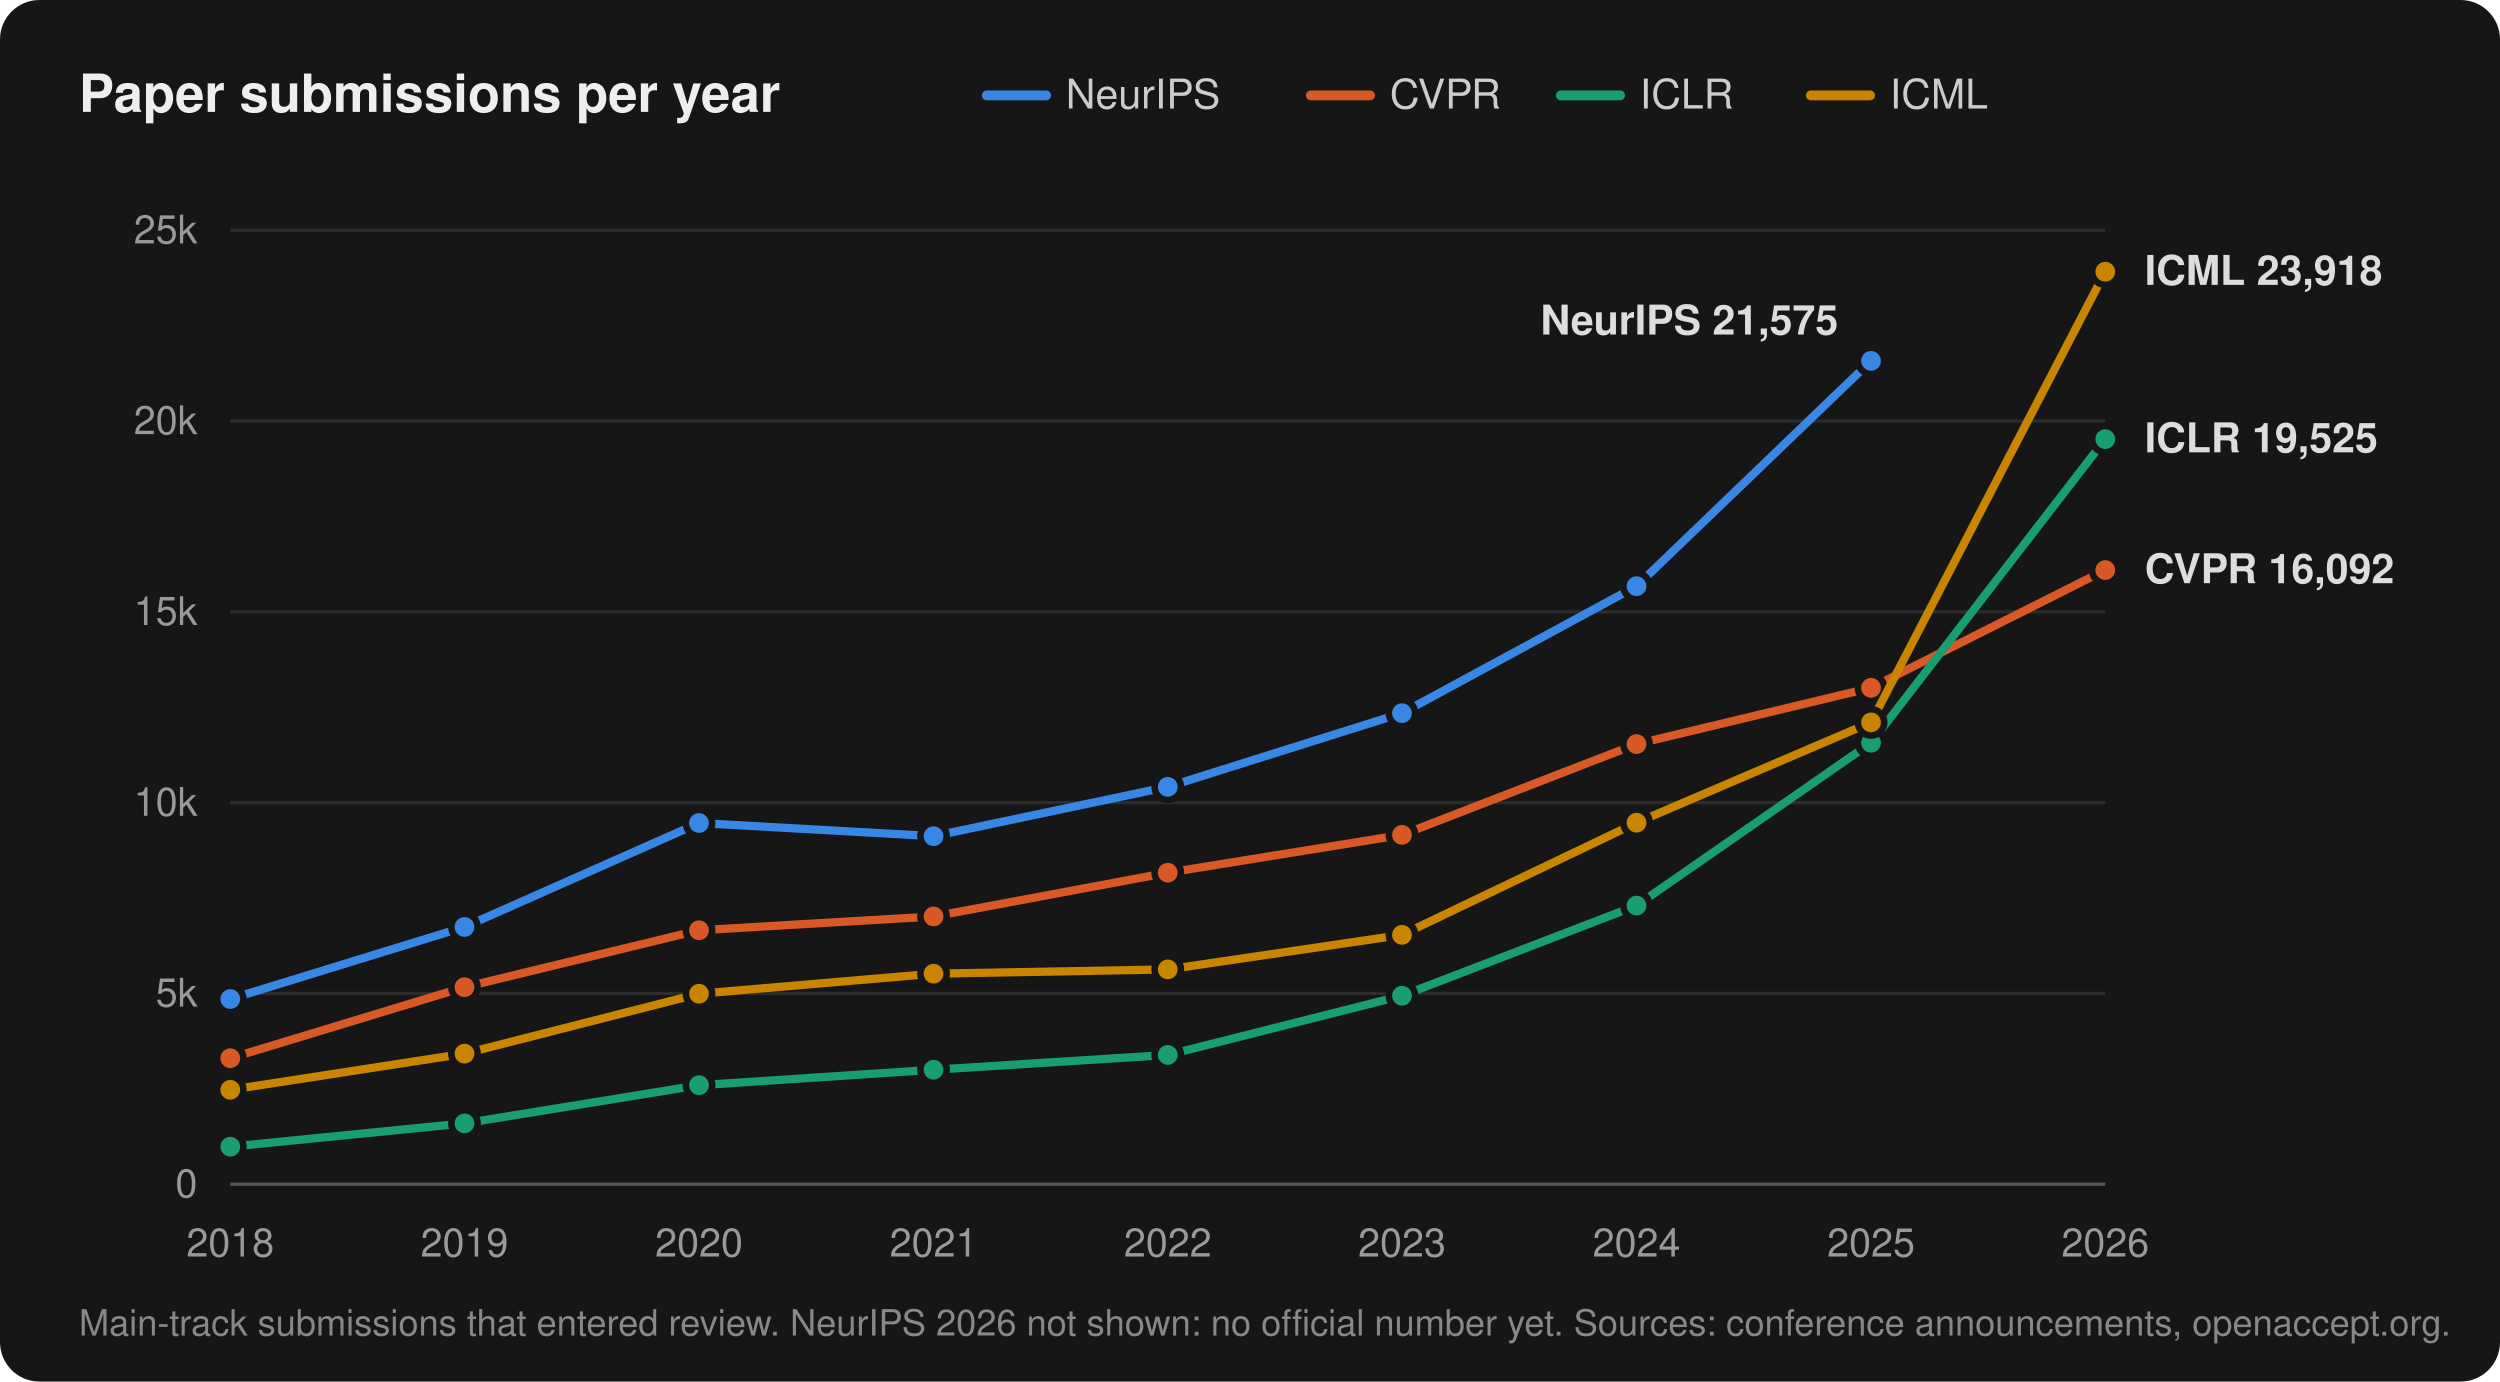
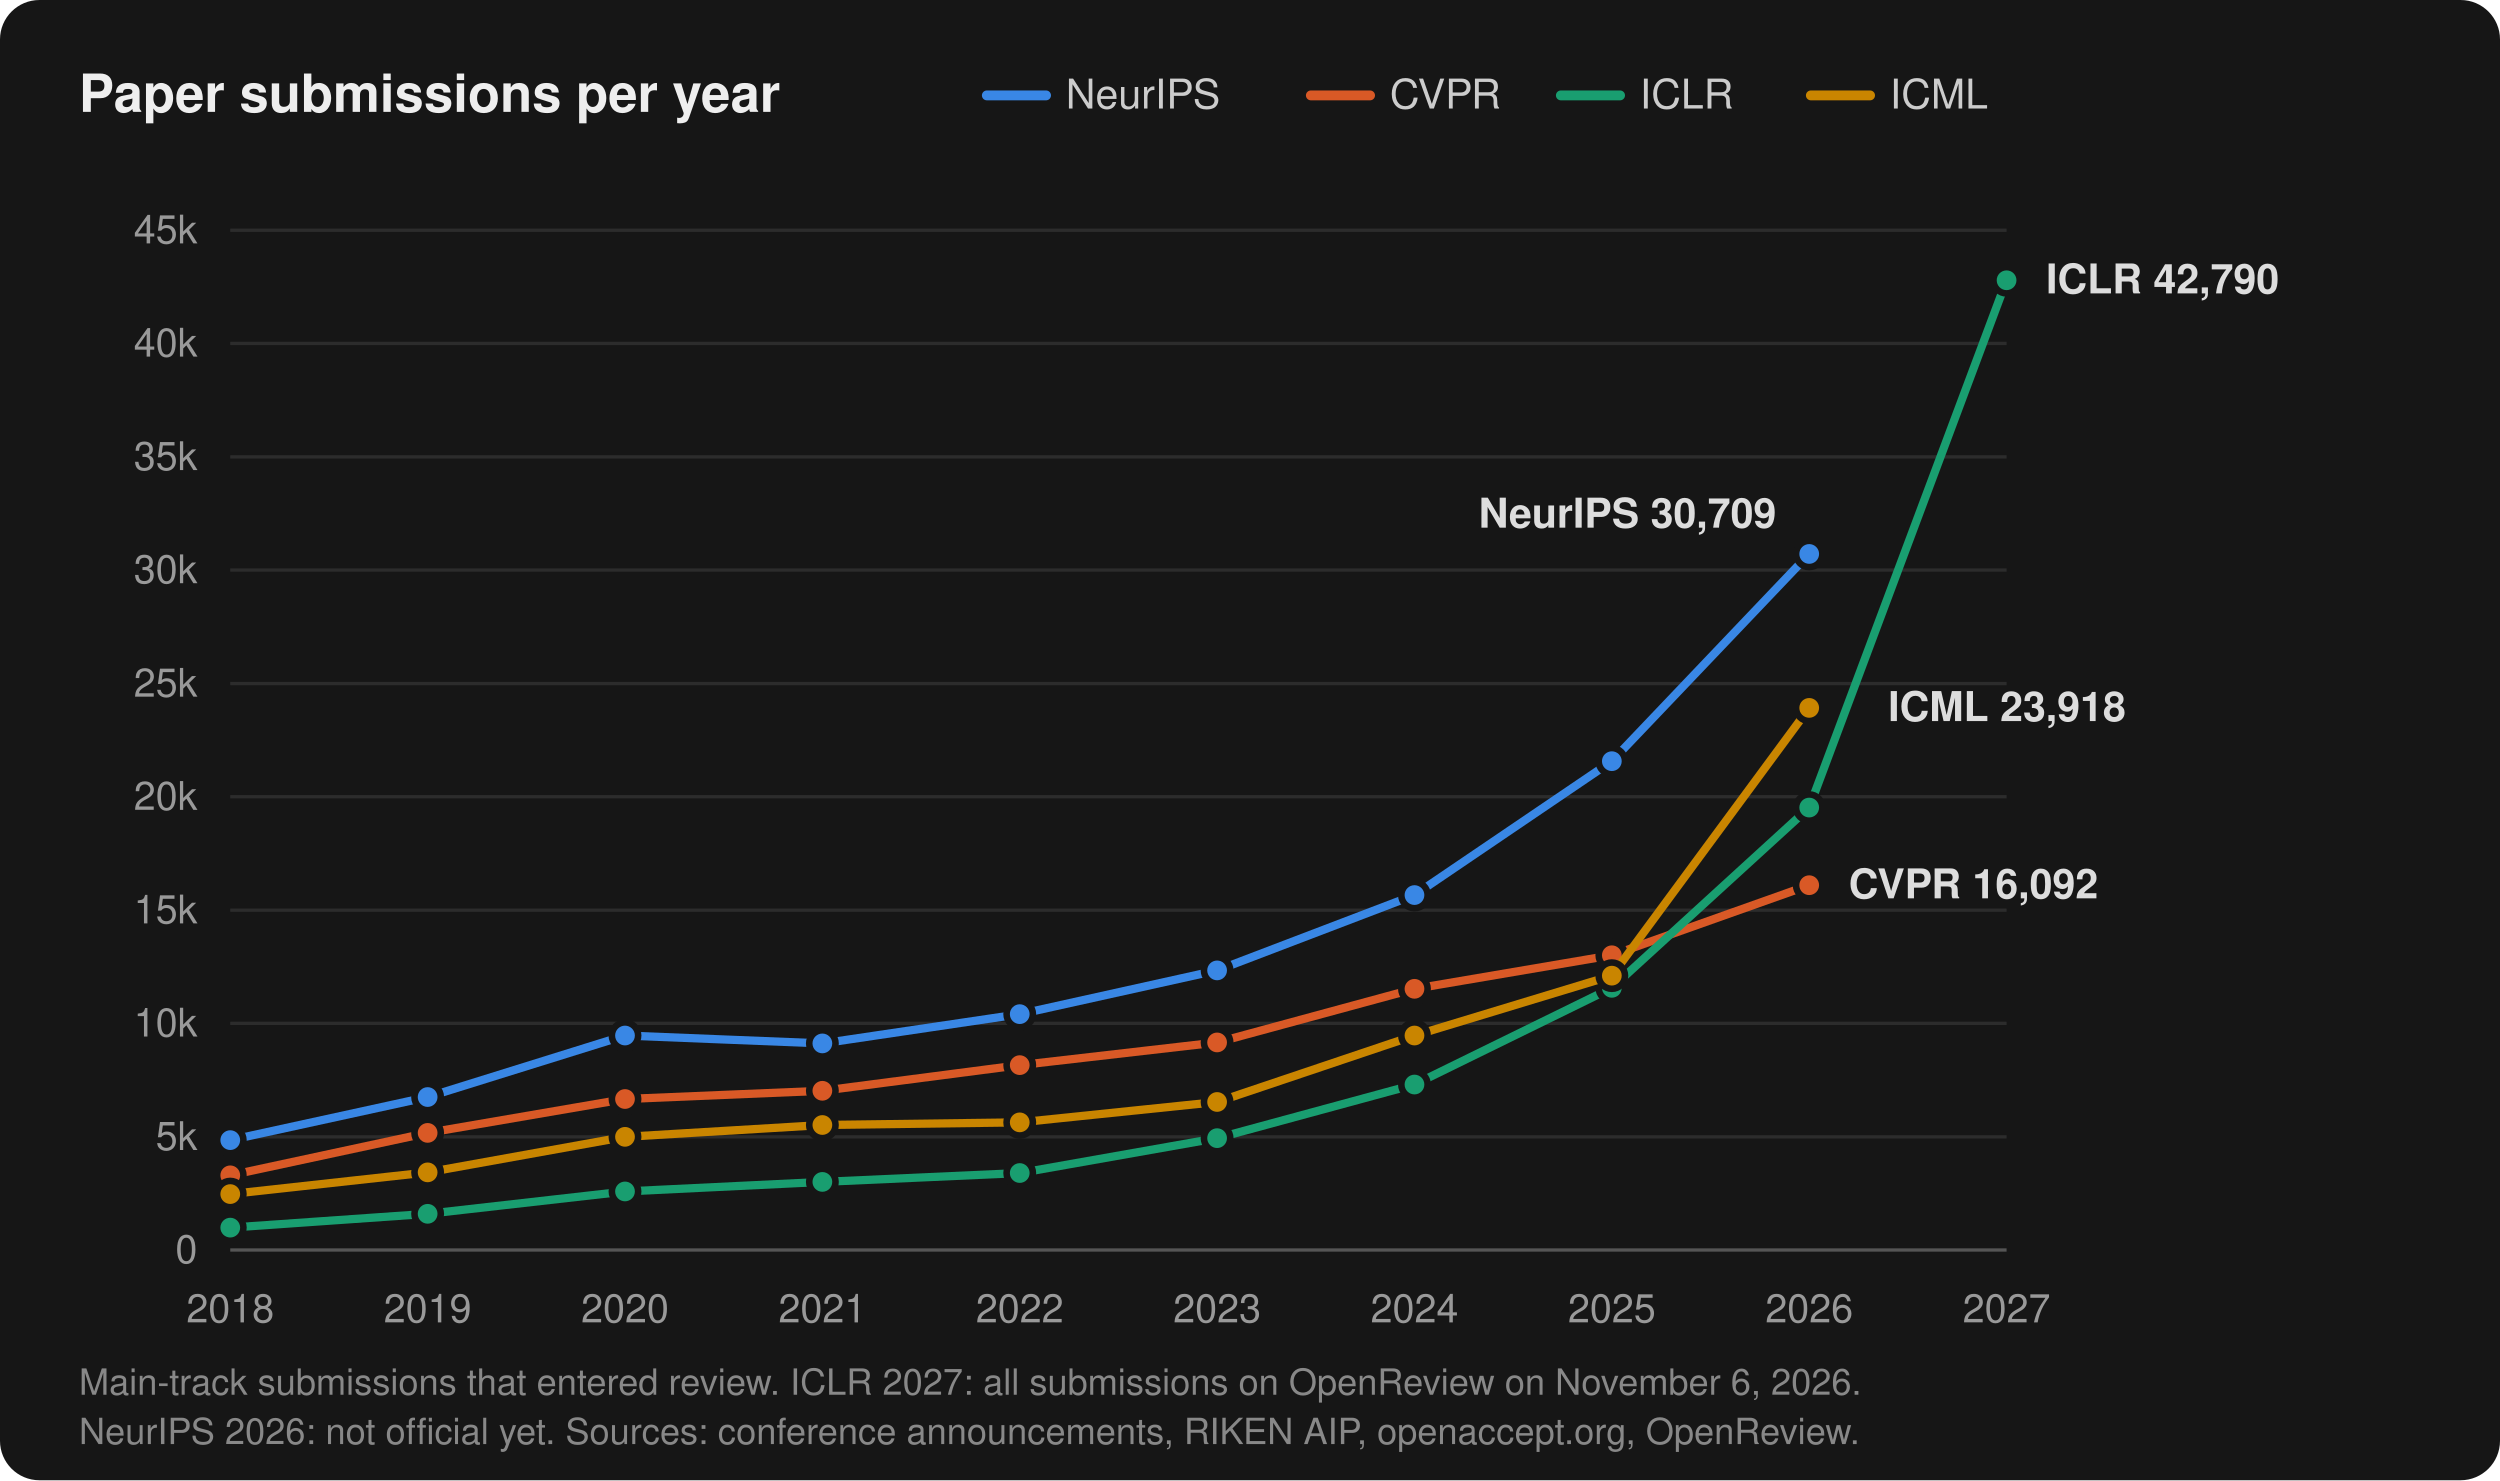
- <svg xmlns="http://www.w3.org/2000/svg" viewBox="0 0 760 420" font-family="Helvetica, Arial, sans-serif">
-   <rect width="760" height="420" rx="12" fill="#161616" />
+ <svg xmlns="http://www.w3.org/2000/svg" viewBox="0 0 760 450" font-family="Helvetica, Arial, sans-serif">
+   <rect width="760" height="450" rx="12" fill="#161616" />
  <text x="24" y="34" fill="#eee" font-size="16" font-weight="bold">Paper submissions per year</text>
  <line x1="300" y1="29" x2="318" y2="29" stroke="#3987e5" stroke-width="3" stroke-linecap="round" />
  <text x="324" y="33" fill="#ccc" font-size="12.5">NeurIPS</text>
  <line x1="398.5" y1="29" x2="416.5" y2="29" stroke="#d95926" stroke-width="3" stroke-linecap="round" />
  <text x="422.5" y="33" fill="#ccc" font-size="12.5">CVPR</text>
  <line x1="474.5" y1="29" x2="492.5" y2="29" stroke="#199e70" stroke-width="3" stroke-linecap="round" />
  <text x="498.5" y="33" fill="#ccc" font-size="12.5">ICLR</text>
  <line x1="550.5" y1="29" x2="568.5" y2="29" stroke="#c98500" stroke-width="3" stroke-linecap="round" />
  <text x="574.5" y="33" fill="#ccc" font-size="12.5">ICML</text>
-   <line x1="70" y1="360.0" x2="640" y2="360.0" stroke="#555" stroke-width="1" />
-   <text x="60" y="364.0" fill="#999" font-size="12" text-anchor="end">0</text>
-   <line x1="70" y1="302.0" x2="640" y2="302.0" stroke="#2c2c2c" stroke-width="1" />
-   <text x="60" y="306.0" fill="#999" font-size="12" text-anchor="end">5k</text>
-   <line x1="70" y1="244.0" x2="640" y2="244.0" stroke="#2c2c2c" stroke-width="1" />
-   <text x="60" y="248.0" fill="#999" font-size="12" text-anchor="end">10k</text>
-   <line x1="70" y1="186.0" x2="640" y2="186.0" stroke="#2c2c2c" stroke-width="1" />
-   <text x="60" y="190.0" fill="#999" font-size="12" text-anchor="end">15k</text>
-   <line x1="70" y1="128.0" x2="640" y2="128.0" stroke="#2c2c2c" stroke-width="1" />
-   <text x="60" y="132.0" fill="#999" font-size="12" text-anchor="end">20k</text>
-   <line x1="70" y1="70.0" x2="640" y2="70.0" stroke="#2c2c2c" stroke-width="1" />
-   <text x="60" y="74.0" fill="#999" font-size="12" text-anchor="end">25k</text>
-   <text x="70.0" y="382" fill="#999" font-size="12" text-anchor="middle">2018</text>
-   <text x="141.2" y="382" fill="#999" font-size="12" text-anchor="middle">2019</text>
-   <text x="212.5" y="382" fill="#999" font-size="12" text-anchor="middle">2020</text>
-   <text x="283.8" y="382" fill="#999" font-size="12" text-anchor="middle">2021</text>
-   <text x="355.0" y="382" fill="#999" font-size="12" text-anchor="middle">2022</text>
-   <text x="426.2" y="382" fill="#999" font-size="12" text-anchor="middle">2023</text>
-   <text x="497.5" y="382" fill="#999" font-size="12" text-anchor="middle">2024</text>
-   <text x="568.8" y="382" fill="#999" font-size="12" text-anchor="middle">2025</text>
-   <text x="640.0" y="382" fill="#999" font-size="12" text-anchor="middle">2026</text>
-   <path d="M70.0,303.7 L141.2,281.8 L212.5,250.2 L283.8,254.2 L355.0,239.2 L426.2,216.8 L497.5,178.2 L568.8,109.7" fill="none" stroke="#3987e5" stroke-width="2.5" stroke-linejoin="round" stroke-linecap="round" />
-   <circle cx="70.0" cy="303.7" r="4" fill="#3987e5" stroke="#161616" stroke-width="2" />
-   <circle cx="141.2" cy="281.8" r="4" fill="#3987e5" stroke="#161616" stroke-width="2" />
-   <circle cx="212.5" cy="250.2" r="4" fill="#3987e5" stroke="#161616" stroke-width="2" />
-   <circle cx="283.8" cy="254.2" r="4" fill="#3987e5" stroke="#161616" stroke-width="2" />
-   <circle cx="355.0" cy="239.2" r="4" fill="#3987e5" stroke="#161616" stroke-width="2" />
-   <circle cx="426.2" cy="216.8" r="4" fill="#3987e5" stroke="#161616" stroke-width="2" />
-   <circle cx="497.5" cy="178.2" r="4" fill="#3987e5" stroke="#161616" stroke-width="2" />
-   <circle cx="568.8" cy="109.7" r="4" fill="#3987e5" stroke="#161616" stroke-width="2" />
-   <path d="M70.0,321.7 L141.2,300.1 L212.5,282.8 L283.8,278.6 L355.0,265.3 L426.2,253.8 L497.5,226.2 L568.8,209.1 L640.0,173.3" fill="none" stroke="#d95926" stroke-width="2.5" stroke-linejoin="round" stroke-linecap="round" />
-   <circle cx="70.0" cy="321.7" r="4" fill="#d95926" stroke="#161616" stroke-width="2" />
-   <circle cx="141.2" cy="300.1" r="4" fill="#d95926" stroke="#161616" stroke-width="2" />
-   <circle cx="212.5" cy="282.8" r="4" fill="#d95926" stroke="#161616" stroke-width="2" />
-   <circle cx="283.8" cy="278.6" r="4" fill="#d95926" stroke="#161616" stroke-width="2" />
-   <circle cx="355.0" cy="265.3" r="4" fill="#d95926" stroke="#161616" stroke-width="2" />
-   <circle cx="426.2" cy="253.8" r="4" fill="#d95926" stroke="#161616" stroke-width="2" />
-   <circle cx="497.5" cy="226.2" r="4" fill="#d95926" stroke="#161616" stroke-width="2" />
-   <circle cx="568.8" cy="209.1" r="4" fill="#d95926" stroke="#161616" stroke-width="2" />
-   <circle cx="640.0" cy="173.3" r="4" fill="#d95926" stroke="#161616" stroke-width="2" />
-   <path d="M70.0,348.6 L141.2,341.5 L212.5,329.9 L283.8,325.2 L355.0,320.7 L426.2,302.7 L497.5,275.3 L568.8,225.8 L640.0,133.5" fill="none" stroke="#199e70" stroke-width="2.5" stroke-linejoin="round" stroke-linecap="round" />
-   <circle cx="70.0" cy="348.6" r="4" fill="#199e70" stroke="#161616" stroke-width="2" />
-   <circle cx="141.2" cy="341.5" r="4" fill="#199e70" stroke="#161616" stroke-width="2" />
-   <circle cx="212.5" cy="329.9" r="4" fill="#199e70" stroke="#161616" stroke-width="2" />
-   <circle cx="283.8" cy="325.2" r="4" fill="#199e70" stroke="#161616" stroke-width="2" />
-   <circle cx="355.0" cy="320.7" r="4" fill="#199e70" stroke="#161616" stroke-width="2" />
-   <circle cx="426.2" cy="302.7" r="4" fill="#199e70" stroke="#161616" stroke-width="2" />
-   <circle cx="497.5" cy="275.3" r="4" fill="#199e70" stroke="#161616" stroke-width="2" />
-   <circle cx="568.8" cy="225.8" r="4" fill="#199e70" stroke="#161616" stroke-width="2" />
-   <circle cx="640.0" cy="133.5" r="4" fill="#199e70" stroke="#161616" stroke-width="2" />
-   <path d="M70.0,331.3 L141.2,320.3 L212.5,302.1 L283.8,296.0 L355.0,294.7 L426.2,284.2 L497.5,250.1 L568.8,219.6 L640.0,82.6" fill="none" stroke="#c98500" stroke-width="2.5" stroke-linejoin="round" stroke-linecap="round" />
-   <circle cx="70.0" cy="331.3" r="4" fill="#c98500" stroke="#161616" stroke-width="2" />
-   <circle cx="141.2" cy="320.3" r="4" fill="#c98500" stroke="#161616" stroke-width="2" />
-   <circle cx="212.5" cy="302.1" r="4" fill="#c98500" stroke="#161616" stroke-width="2" />
-   <circle cx="283.8" cy="296.0" r="4" fill="#c98500" stroke="#161616" stroke-width="2" />
-   <circle cx="355.0" cy="294.7" r="4" fill="#c98500" stroke="#161616" stroke-width="2" />
-   <circle cx="426.2" cy="284.2" r="4" fill="#c98500" stroke="#161616" stroke-width="2" />
-   <circle cx="497.5" cy="250.1" r="4" fill="#c98500" stroke="#161616" stroke-width="2" />
-   <circle cx="568.8" cy="219.6" r="4" fill="#c98500" stroke="#161616" stroke-width="2" />
-   <circle cx="640.0" cy="82.6" r="4" fill="#c98500" stroke="#161616" stroke-width="2" />
-   <text x="652.0" y="86.6" fill="#ddd" font-size="12.5" font-weight="bold" text-anchor="start">ICML 23,918</text>
-   <text x="652.0" y="137.5" fill="#ddd" font-size="12.5" font-weight="bold" text-anchor="start">ICLR 19,525</text>
-   <text x="652.0" y="177.3" fill="#ddd" font-size="12.5" font-weight="bold" text-anchor="start">CVPR 16,092</text>
-   <text x="558.8" y="101.7" fill="#ddd" font-size="12.5" font-weight="bold" text-anchor="end">NeurIPS 21,575</text>
-   <text x="24" y="406" fill="#888" font-size="11">Main-track submissions that entered review. NeurIPS 2026 not shown: no official number yet. Sources: conference announcements, openaccept.org.</text>
+   <line x1="70" y1="380.0" x2="610" y2="380.0" stroke="#555" stroke-width="1" />
+   <text x="60" y="384.0" fill="#999" font-size="12" text-anchor="end">0</text>
+   <line x1="70" y1="345.6" x2="610" y2="345.6" stroke="#2c2c2c" stroke-width="1" />
+   <text x="60" y="349.6" fill="#999" font-size="12" text-anchor="end">5k</text>
+   <line x1="70" y1="311.1" x2="610" y2="311.1" stroke="#2c2c2c" stroke-width="1" />
+   <text x="60" y="315.1" fill="#999" font-size="12" text-anchor="end">10k</text>
+   <line x1="70" y1="276.7" x2="610" y2="276.7" stroke="#2c2c2c" stroke-width="1" />
+   <text x="60" y="280.7" fill="#999" font-size="12" text-anchor="end">15k</text>
+   <line x1="70" y1="242.2" x2="610" y2="242.2" stroke="#2c2c2c" stroke-width="1" />
+   <text x="60" y="246.2" fill="#999" font-size="12" text-anchor="end">20k</text>
+   <line x1="70" y1="207.8" x2="610" y2="207.8" stroke="#2c2c2c" stroke-width="1" />
+   <text x="60" y="211.8" fill="#999" font-size="12" text-anchor="end">25k</text>
+   <line x1="70" y1="173.3" x2="610" y2="173.3" stroke="#2c2c2c" stroke-width="1" />
+   <text x="60" y="177.3" fill="#999" font-size="12" text-anchor="end">30k</text>
+   <line x1="70" y1="138.9" x2="610" y2="138.9" stroke="#2c2c2c" stroke-width="1" />
+   <text x="60" y="142.9" fill="#999" font-size="12" text-anchor="end">35k</text>
+   <line x1="70" y1="104.4" x2="610" y2="104.4" stroke="#2c2c2c" stroke-width="1" />
+   <text x="60" y="108.4" fill="#999" font-size="12" text-anchor="end">40k</text>
+   <line x1="70" y1="70.0" x2="610" y2="70.0" stroke="#2c2c2c" stroke-width="1" />
+   <text x="60" y="74.0" fill="#999" font-size="12" text-anchor="end">45k</text>
+   <text x="70.0" y="402" fill="#999" font-size="12" text-anchor="middle">2018</text>
+   <text x="130.0" y="402" fill="#999" font-size="12" text-anchor="middle">2019</text>
+   <text x="190.0" y="402" fill="#999" font-size="12" text-anchor="middle">2020</text>
+   <text x="250.0" y="402" fill="#999" font-size="12" text-anchor="middle">2021</text>
+   <text x="310.0" y="402" fill="#999" font-size="12" text-anchor="middle">2022</text>
+   <text x="370.0" y="402" fill="#999" font-size="12" text-anchor="middle">2023</text>
+   <text x="430.0" y="402" fill="#999" font-size="12" text-anchor="middle">2024</text>
+   <text x="490.0" y="402" fill="#999" font-size="12" text-anchor="middle">2025</text>
+   <text x="550.0" y="402" fill="#999" font-size="12" text-anchor="middle">2026</text>
+   <text x="610.0" y="402" fill="#999" font-size="12" text-anchor="middle">2027</text>
+   <path d="M70.0,346.6 L130.0,333.5 L190.0,314.8 L250.0,317.2 L310.0,308.3 L370.0,295.0 L430.0,272.1 L490.0,231.4 L550.0,168.4" fill="none" stroke="#3987e5" stroke-width="2.5" stroke-linejoin="round" stroke-linecap="round" />
+   <circle cx="70.0" cy="346.6" r="4" fill="#3987e5" stroke="#161616" stroke-width="2" />
+   <circle cx="130.0" cy="333.5" r="4" fill="#3987e5" stroke="#161616" stroke-width="2" />
+   <circle cx="190.0" cy="314.8" r="4" fill="#3987e5" stroke="#161616" stroke-width="2" />
+   <circle cx="250.0" cy="317.2" r="4" fill="#3987e5" stroke="#161616" stroke-width="2" />
+   <circle cx="310.0" cy="308.3" r="4" fill="#3987e5" stroke="#161616" stroke-width="2" />
+   <circle cx="370.0" cy="295.0" r="4" fill="#3987e5" stroke="#161616" stroke-width="2" />
+   <circle cx="430.0" cy="272.1" r="4" fill="#3987e5" stroke="#161616" stroke-width="2" />
+   <circle cx="490.0" cy="231.4" r="4" fill="#3987e5" stroke="#161616" stroke-width="2" />
+   <circle cx="550.0" cy="168.4" r="4" fill="#3987e5" stroke="#161616" stroke-width="2" />
+   <path d="M70.0,357.3 L130.0,344.4 L190.0,334.1 L250.0,331.6 L310.0,323.8 L370.0,316.9 L430.0,300.6 L490.0,290.4 L550.0,269.1" fill="none" stroke="#d95926" stroke-width="2.5" stroke-linejoin="round" stroke-linecap="round" />
+   <circle cx="70.0" cy="357.3" r="4" fill="#d95926" stroke="#161616" stroke-width="2" />
+   <circle cx="130.0" cy="344.4" r="4" fill="#d95926" stroke="#161616" stroke-width="2" />
+   <circle cx="190.0" cy="334.1" r="4" fill="#d95926" stroke="#161616" stroke-width="2" />
+   <circle cx="250.0" cy="331.6" r="4" fill="#d95926" stroke="#161616" stroke-width="2" />
+   <circle cx="310.0" cy="323.8" r="4" fill="#d95926" stroke="#161616" stroke-width="2" />
+   <circle cx="370.0" cy="316.9" r="4" fill="#d95926" stroke="#161616" stroke-width="2" />
+   <circle cx="430.0" cy="300.6" r="4" fill="#d95926" stroke="#161616" stroke-width="2" />
+   <circle cx="490.0" cy="290.4" r="4" fill="#d95926" stroke="#161616" stroke-width="2" />
+   <circle cx="550.0" cy="269.1" r="4" fill="#d95926" stroke="#161616" stroke-width="2" />
+   <path d="M70.0,373.2 L130.0,369.0 L190.0,362.2 L250.0,359.3 L310.0,356.6 L370.0,346.0 L430.0,329.7 L490.0,300.3 L550.0,245.5 L610.0,85.2" fill="none" stroke="#199e70" stroke-width="2.5" stroke-linejoin="round" stroke-linecap="round" />
+   <circle cx="70.0" cy="373.2" r="4" fill="#199e70" stroke="#161616" stroke-width="2" />
+   <circle cx="130.0" cy="369.0" r="4" fill="#199e70" stroke="#161616" stroke-width="2" />
+   <circle cx="190.0" cy="362.2" r="4" fill="#199e70" stroke="#161616" stroke-width="2" />
+   <circle cx="250.0" cy="359.3" r="4" fill="#199e70" stroke="#161616" stroke-width="2" />
+   <circle cx="310.0" cy="356.6" r="4" fill="#199e70" stroke="#161616" stroke-width="2" />
+   <circle cx="370.0" cy="346.0" r="4" fill="#199e70" stroke="#161616" stroke-width="2" />
+   <circle cx="430.0" cy="329.7" r="4" fill="#199e70" stroke="#161616" stroke-width="2" />
+   <circle cx="490.0" cy="300.3" r="4" fill="#199e70" stroke="#161616" stroke-width="2" />
+   <circle cx="550.0" cy="245.5" r="4" fill="#199e70" stroke="#161616" stroke-width="2" />
+   <circle cx="610.0" cy="85.2" r="4" fill="#199e70" stroke="#161616" stroke-width="2" />
+   <path d="M70.0,363.0 L130.0,356.4 L190.0,345.6 L250.0,342.0 L310.0,341.2 L370.0,335.0 L430.0,314.8 L490.0,296.6 L550.0,215.2" fill="none" stroke="#c98500" stroke-width="2.5" stroke-linejoin="round" stroke-linecap="round" />
+   <circle cx="70.0" cy="363.0" r="4" fill="#c98500" stroke="#161616" stroke-width="2" />
+   <circle cx="130.0" cy="356.4" r="4" fill="#c98500" stroke="#161616" stroke-width="2" />
+   <circle cx="190.0" cy="345.6" r="4" fill="#c98500" stroke="#161616" stroke-width="2" />
+   <circle cx="250.0" cy="342.0" r="4" fill="#c98500" stroke="#161616" stroke-width="2" />
+   <circle cx="310.0" cy="341.2" r="4" fill="#c98500" stroke="#161616" stroke-width="2" />
+   <circle cx="370.0" cy="335.0" r="4" fill="#c98500" stroke="#161616" stroke-width="2" />
+   <circle cx="430.0" cy="314.8" r="4" fill="#c98500" stroke="#161616" stroke-width="2" />
+   <circle cx="490.0" cy="296.6" r="4" fill="#c98500" stroke="#161616" stroke-width="2" />
+   <circle cx="550.0" cy="215.2" r="4" fill="#c98500" stroke="#161616" stroke-width="2" />
+   <text x="622.0" y="89.2" fill="#ddd" font-size="12.5" font-weight="bold" text-anchor="start">ICLR 42,790</text>
+   <text x="562.0" y="273.1" fill="#ddd" font-size="12.5" font-weight="bold" text-anchor="start">CVPR 16,092</text>
+   <text x="574.0" y="219.2" fill="#ddd" font-size="12.5" font-weight="bold" text-anchor="start">ICML 23,918</text>
+   <text x="540.0" y="160.4" fill="#ddd" font-size="12.5" font-weight="bold" text-anchor="end">NeurIPS 30,709</text>
+   <text x="24" y="424" fill="#888" font-size="11">Main-track submissions that entered review. ICLR 2027: all submissions on OpenReview on November 6, 2026.</text>
+   <text x="24" y="439" fill="#888" font-size="11">NeurIPS 2026: not official yet. Sources: conference announcements, RIKEN AIP, openaccept.org, OpenReview.</text>
</svg>
